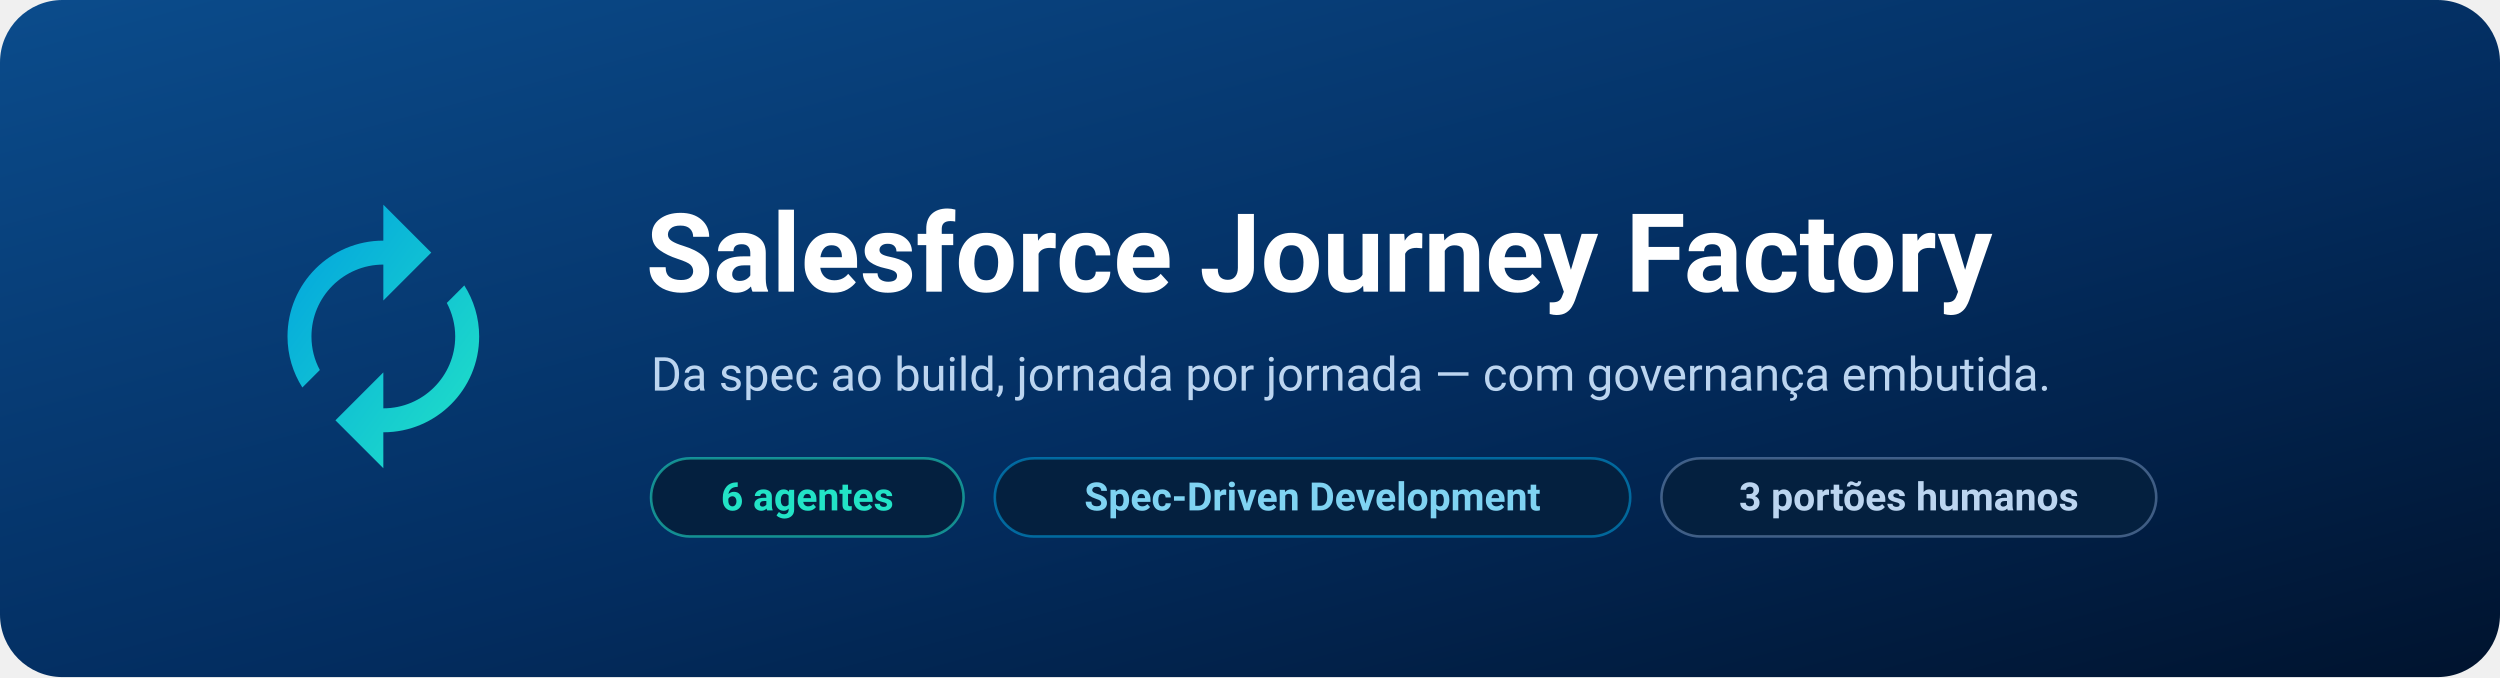
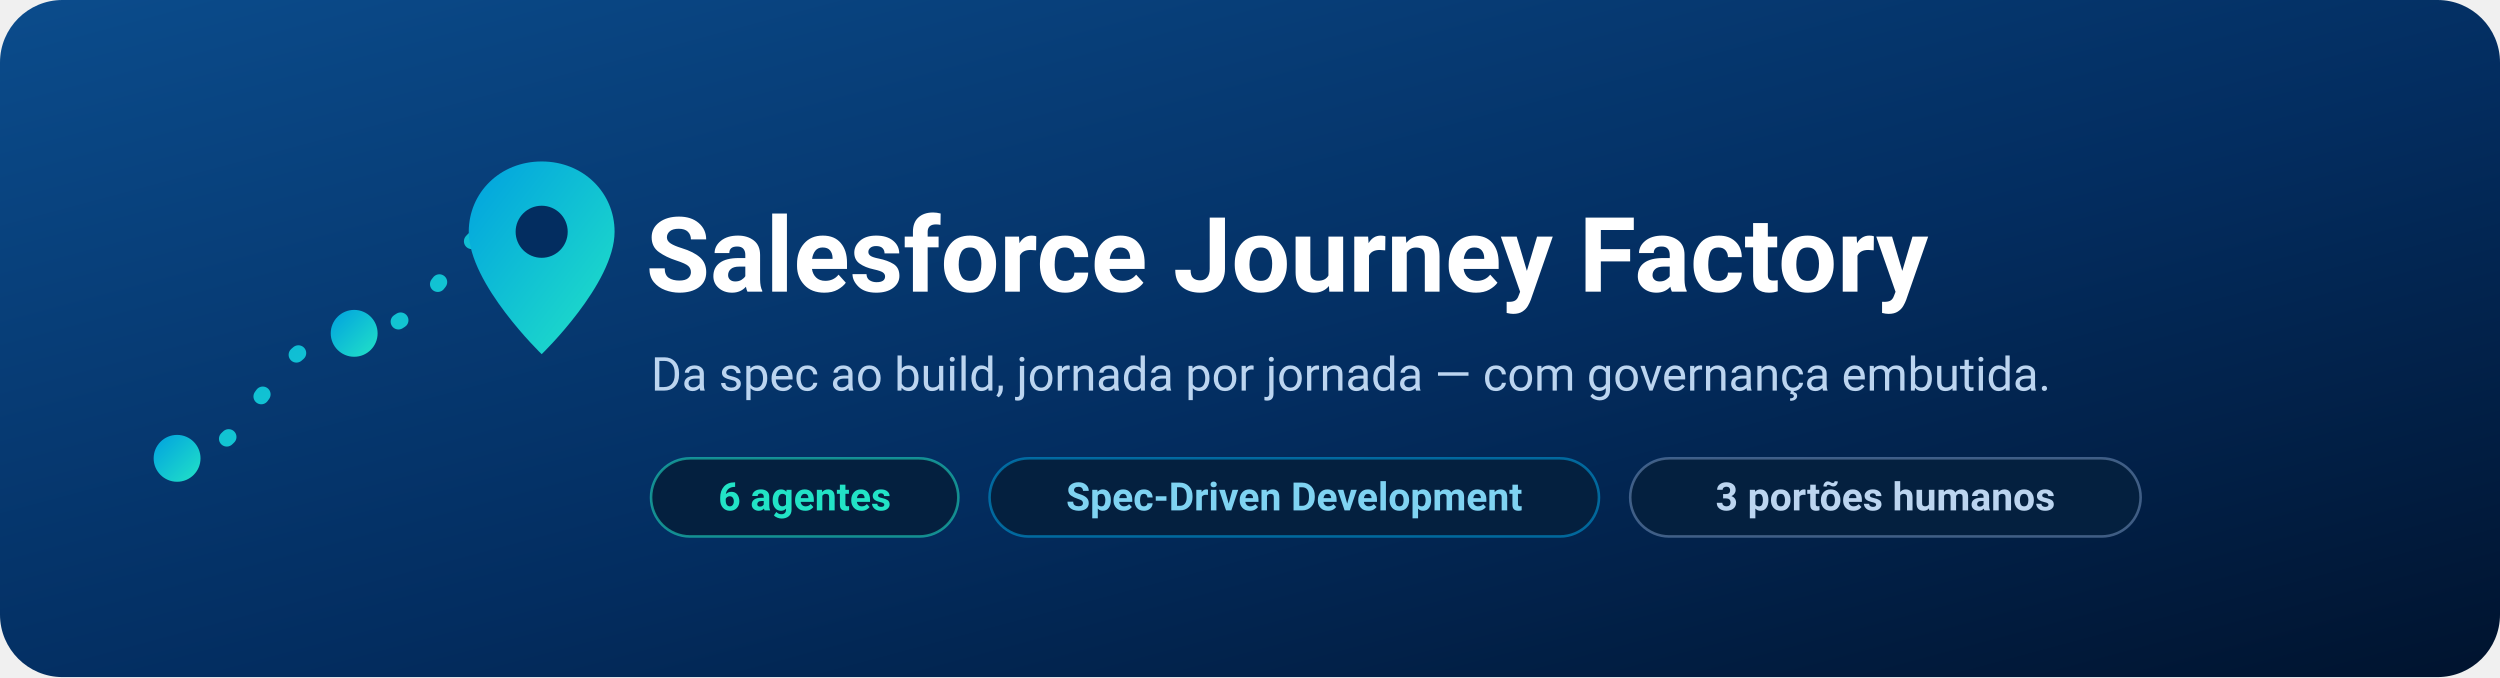
<svg xmlns="http://www.w3.org/2000/svg" width="960" height="260" viewBox="0 0 960 260" role="img" aria-label="Salesforce Journey Factory">
  <defs>
    <linearGradient id="bg" x1="0" y1="0" x2="1" y2="1">
      <stop offset="0" stop-color="#0B4C8C" />
      <stop offset="0.55" stop-color="#032D60" />
      <stop offset="1" stop-color="#00132E" />
    </linearGradient>
    <linearGradient id="accent" x1="0" y1="0" x2="1" y2="1">
      <stop offset="0" stop-color="#00A1E0" />
      <stop offset="1" stop-color="#22E3C6" />
    </linearGradient>
  </defs>
  <rect width="960" height="260" rx="24" fill="url(#bg)" />
-   <g transform="translate(92 74) scale(4.6)" fill="url(#accent)">
-     <path d="M12 6v3l4-4-4-4v3c-4.42 0-8 3.58-8 8 0 1.57.46 3.03 1.24 4.26L6.7 14.8c-.45-.83-.7-1.79-.7-2.8 0-3.31 2.69-6 6-6zm6.76 1.74L17.3 9.2c.44.84.7 1.79.7 2.8 0 3.31-2.69 6-6 6v-3l-4 4 4 4v-3c4.42 0 8-3.58 8-8 0-1.57-.46-3.03-1.24-4.26z" />
+   <g transform="translate(60 68)" fill="none" stroke="url(#accent)" stroke-width="6" stroke-linecap="round">
+     <path d="M8 108 C 40 108, 40 60, 76 60 S 112 12, 148 12" stroke-dasharray="1 20" />
+     <circle cx="8" cy="108" r="9" fill="url(#accent)" stroke="none" />
+     <circle cx="76" cy="60" r="9" fill="url(#accent)" stroke="none" />
+     <path d="M148 -6 c16 0 28 12 28 27 0 20-28 47-28 47s-28-27-28-47c0-15 12-27 28-27z" fill="url(#accent)" stroke="none" />
+     <circle cx="148" cy="21" r="10" fill="#032D60" stroke="none" />
  </g>
-   <text x="248" y="112" font-family="'Segoe UI',Roboto,Helvetica,Arial,sans-serif" font-size="42" font-weight="700" fill="#FFFFFF">Salesforce Journey Factory</text>
+   <text x="248" y="112" font-family="'Segoe UI',Roboto,Helvetica,Arial,sans-serif" font-size="40" font-weight="700" fill="#FFFFFF">Salesforce Journey Factory</text>
  <text x="250" y="150" font-family="'Segoe UI',Roboto,Helvetica,Arial,sans-serif" font-size="18" fill="#BCD5F0">Da spec ao build, jornada por jornada — com governança embutida.</text>
  <g font-family="'Segoe UI',Roboto,Helvetica,Arial,sans-serif" font-size="15" font-weight="600">
-     <rect x="250" y="176" width="120" height="30" rx="15" fill="#04203F" stroke="#22E3C6" stroke-opacity="0.55" />
-     <text x="310" y="196" fill="#22E3C6" text-anchor="middle">6 agentes</text>
-     <rect x="382" y="176" width="244" height="30" rx="15" fill="#04203F" stroke="#00A1E0" stroke-opacity="0.55" />
-     <text x="504" y="196" fill="#7FD3F2" text-anchor="middle">Spec-Driven Development</text>
-     <rect x="638" y="176" width="190" height="30" rx="15" fill="#04203F" stroke="#8AA9D6" stroke-opacity="0.45" />
-     <text x="733" y="196" fill="#BCD5F0" text-anchor="middle">3 portões humanos</text>
+     <rect x="250" y="176" width="118" height="30" rx="15" fill="#04203F" stroke="#22E3C6" stroke-opacity="0.55" />
+     <text x="309" y="196" fill="#22E3C6" text-anchor="middle">6 agentes</text>
+     <rect x="380" y="176" width="234" height="30" rx="15" fill="#04203F" stroke="#00A1E0" stroke-opacity="0.55" />
+     <text x="497" y="196" fill="#7FD3F2" text-anchor="middle">Spec-Driven Development</text>
+     <rect x="626" y="176" width="196" height="30" rx="15" fill="#04203F" stroke="#8AA9D6" stroke-opacity="0.45" />
+     <text x="724" y="196" fill="#BCD5F0" text-anchor="middle">3 portões humanos</text>
  </g>
</svg>
